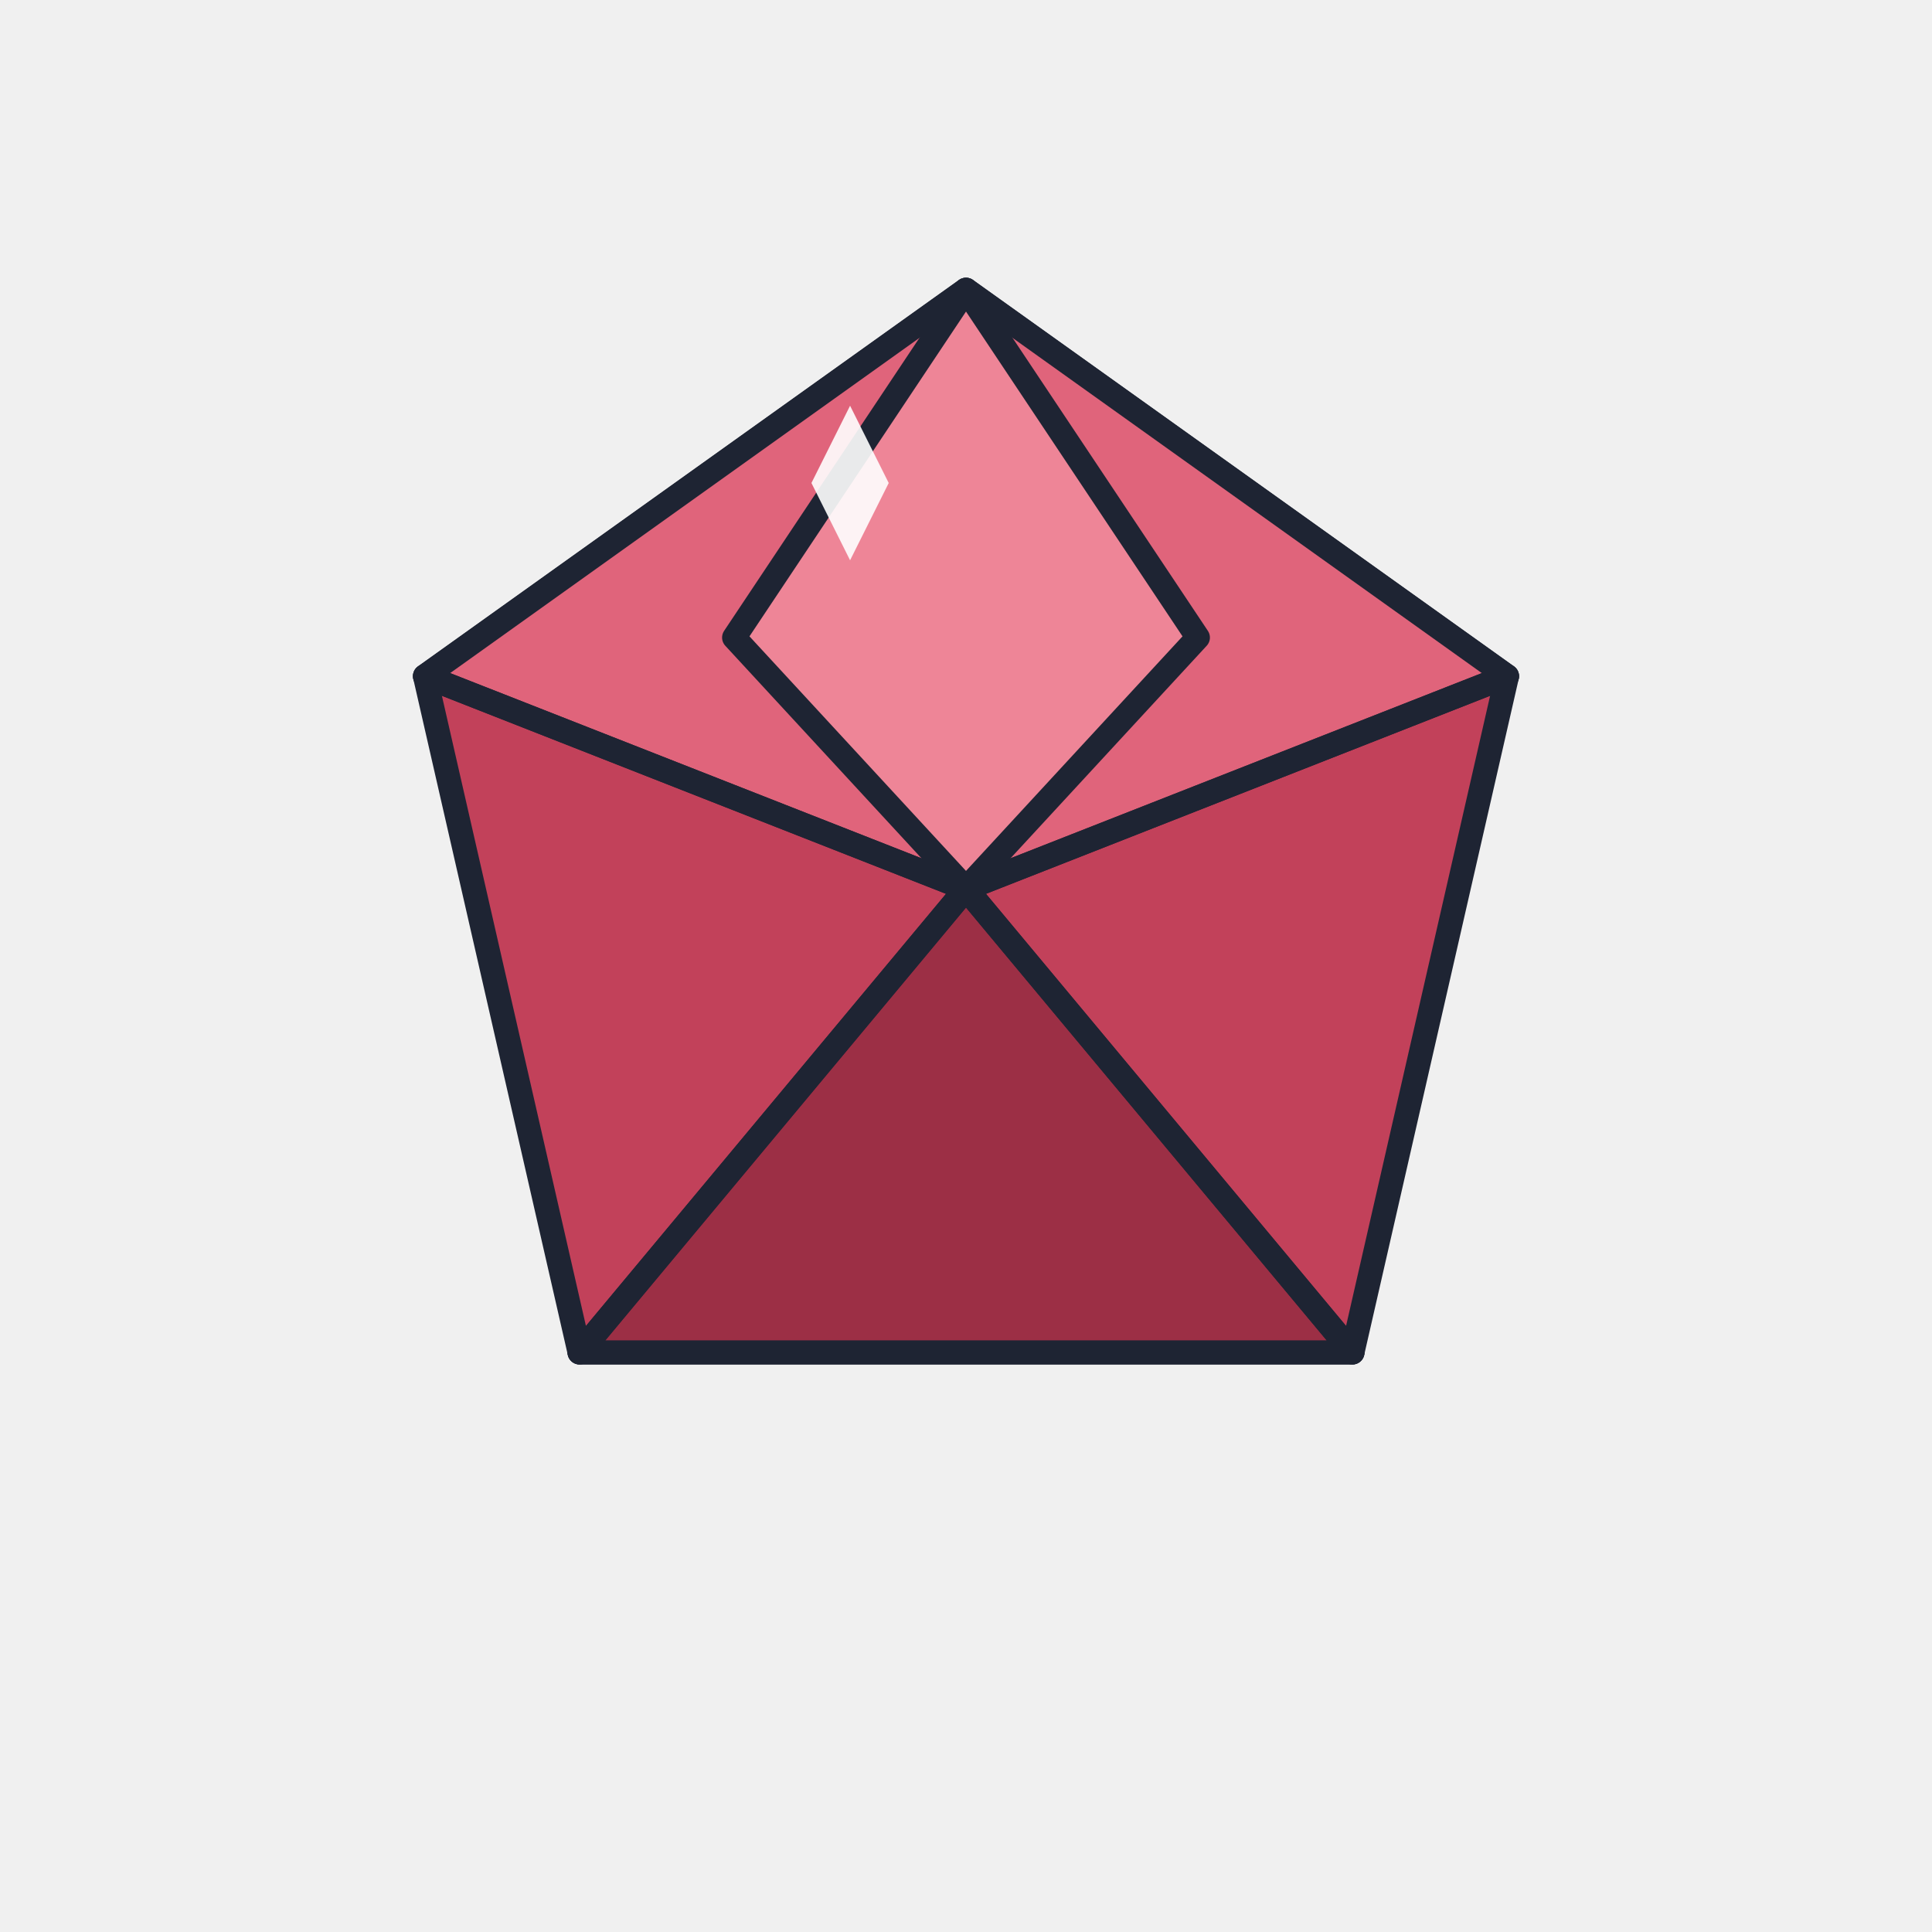
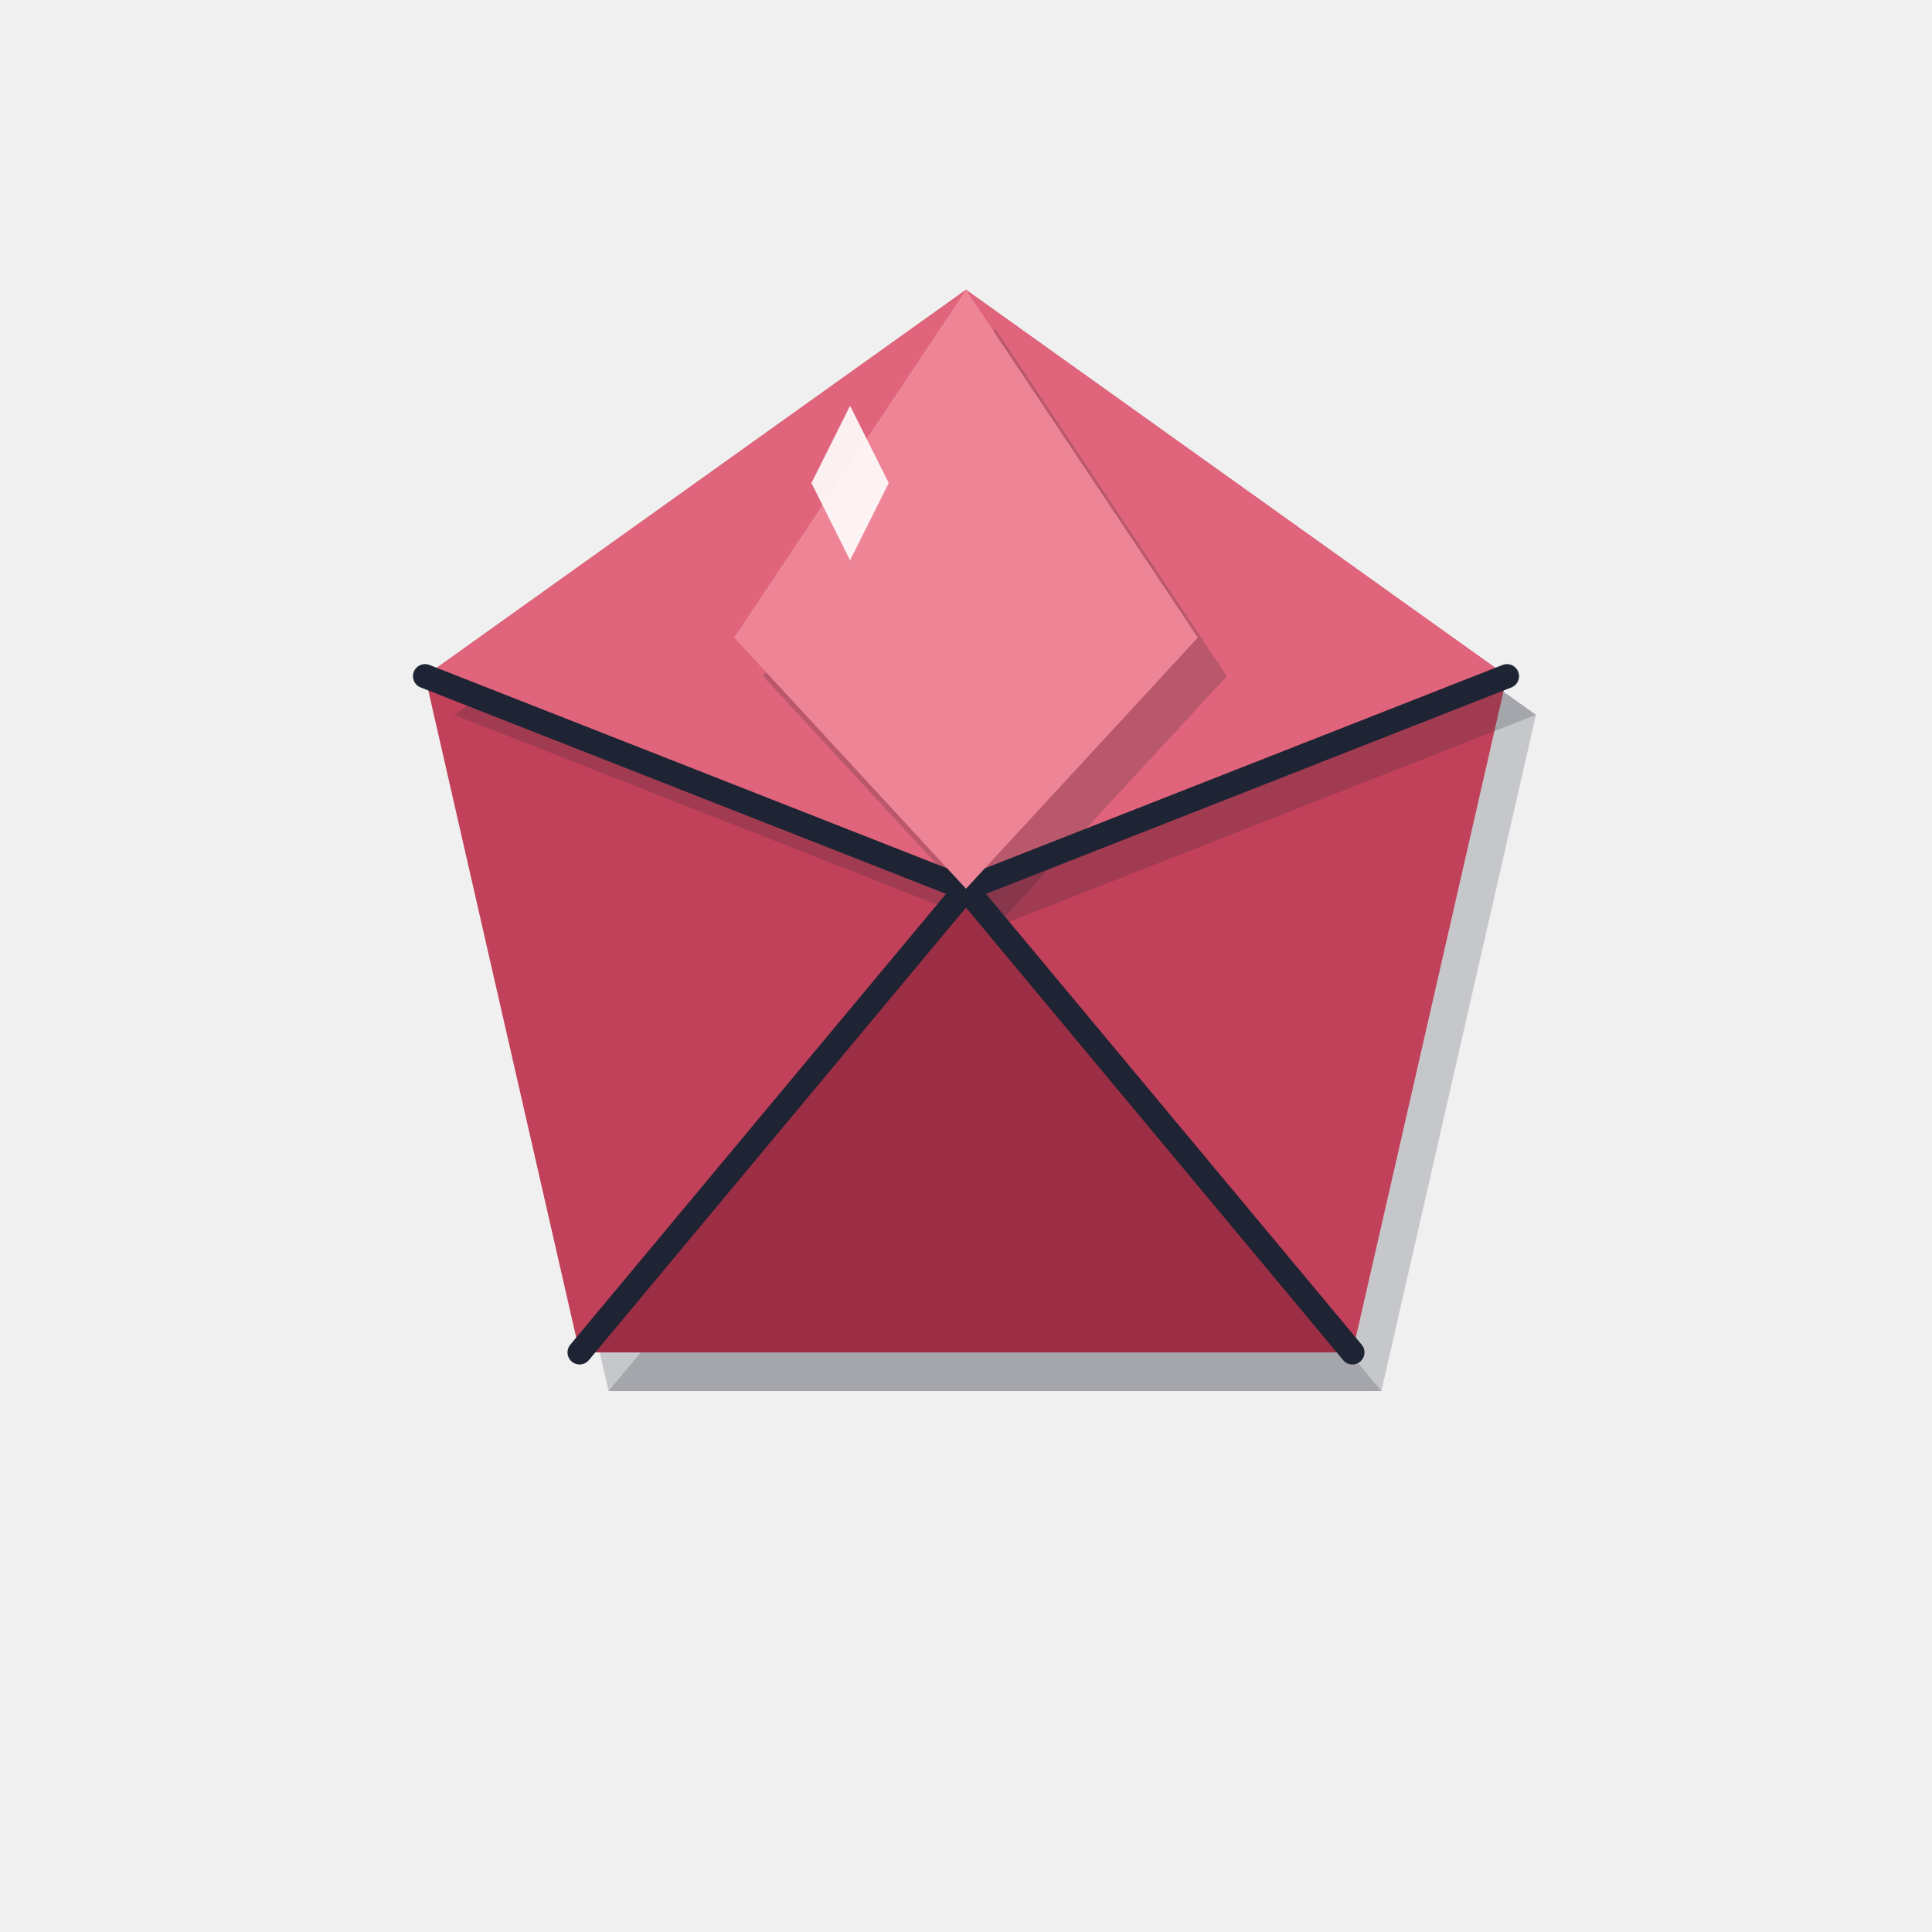
<svg xmlns="http://www.w3.org/2000/svg" viewBox="0 0 200 200" role="img" aria-label="Рубін">
-   <g stroke="#1E2433" stroke-width="2.5" stroke-linejoin="round" stroke-linecap="round">
-     <path d="M100 30L156 70L140 140L60 140L44 70Z" fill="#C2415A" />
-     <path d="M100 30L156 70L100 92L44 70Z" fill="#E0647B" />
-     <path d="M100 92L140 140L60 140Z" fill="#9C2F45" />
-     <path d="M44 70L100 92L60 140M156 70L100 92L140 140" fill="none" />
-     <path d="M100 30L76 66L100 92L124 66Z" fill="#EE8597" />
+   <g stroke-linejoin="round" stroke-linecap="round">
+     <path d="M100 30L156 70L140 140L60 140L44 70Z" fill="#1E2433" stroke="none" opacity="0.20" transform="translate(3 4)" />
+     <path d="M100 30L156 70L140 140L60 140L44 70Z" fill="#C2415A" stroke="none" />
+     <path d="M100 30L156 70L100 92L44 70Z" fill="#1E2433" stroke="none" opacity="0.20" transform="translate(3 4)" />
+     <path d="M100 30L156 70L100 92L44 70Z" fill="#E0647B" stroke="none" />
+     <path d="M100 92L140 140L60 140Z" fill="#1E2433" stroke="none" opacity="0.20" transform="translate(3 4)" />
+     <path d="M100 92L140 140L60 140Z" fill="#9C2F45" stroke="none" />
+     <path d="M44 70L100 92L60 140M156 70L100 92L140 140" fill="none" stroke="#1E2433" stroke-width="2.5" />
+     <path d="M100 30L76 66L100 92L124 66Z" fill="#1E2433" stroke="none" opacity="0.20" transform="translate(3 4)" />
+     <path d="M100 30L76 66L100 92L124 66Z" fill="#EE8597" stroke="none" />
  </g>
-   <path d="M84 50l4-8 4 8-4 8z" fill="#FFFFFF" opacity=".9" />
+   <path d="M84 50l4-8 4 8-4 8z" fill="#FFFFFF" opacity=".9" stroke="none" />
</svg>
